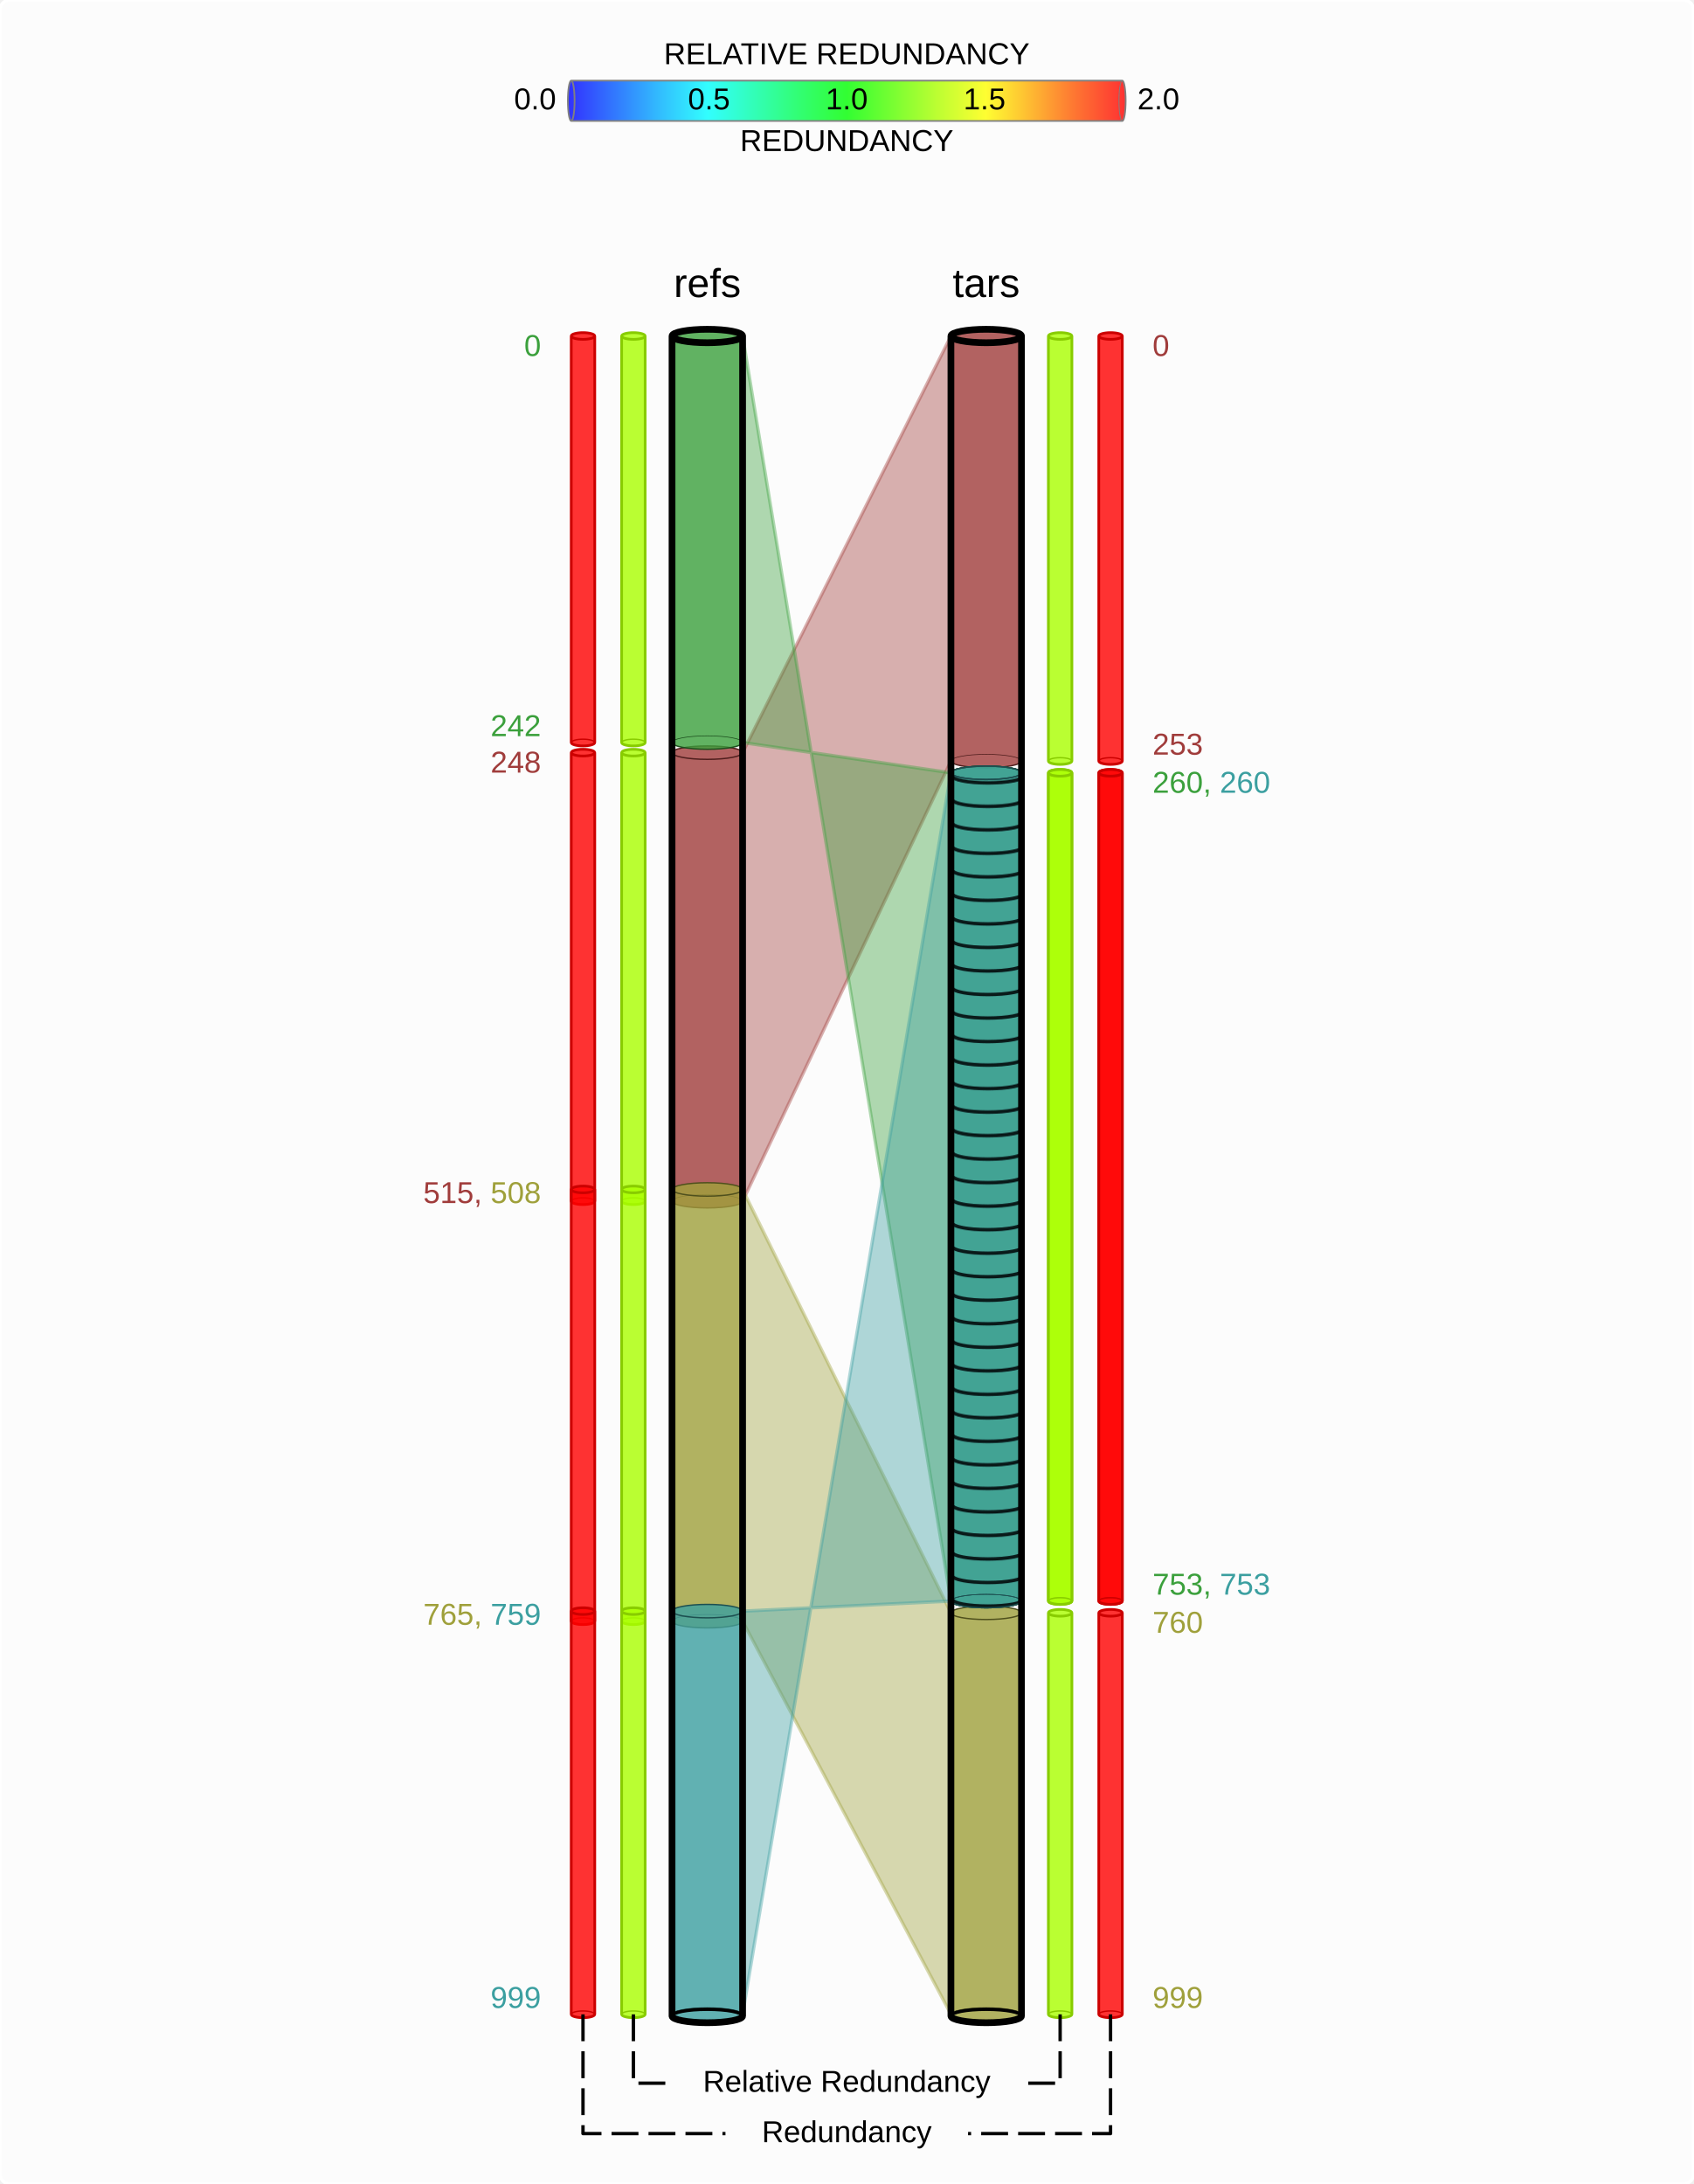
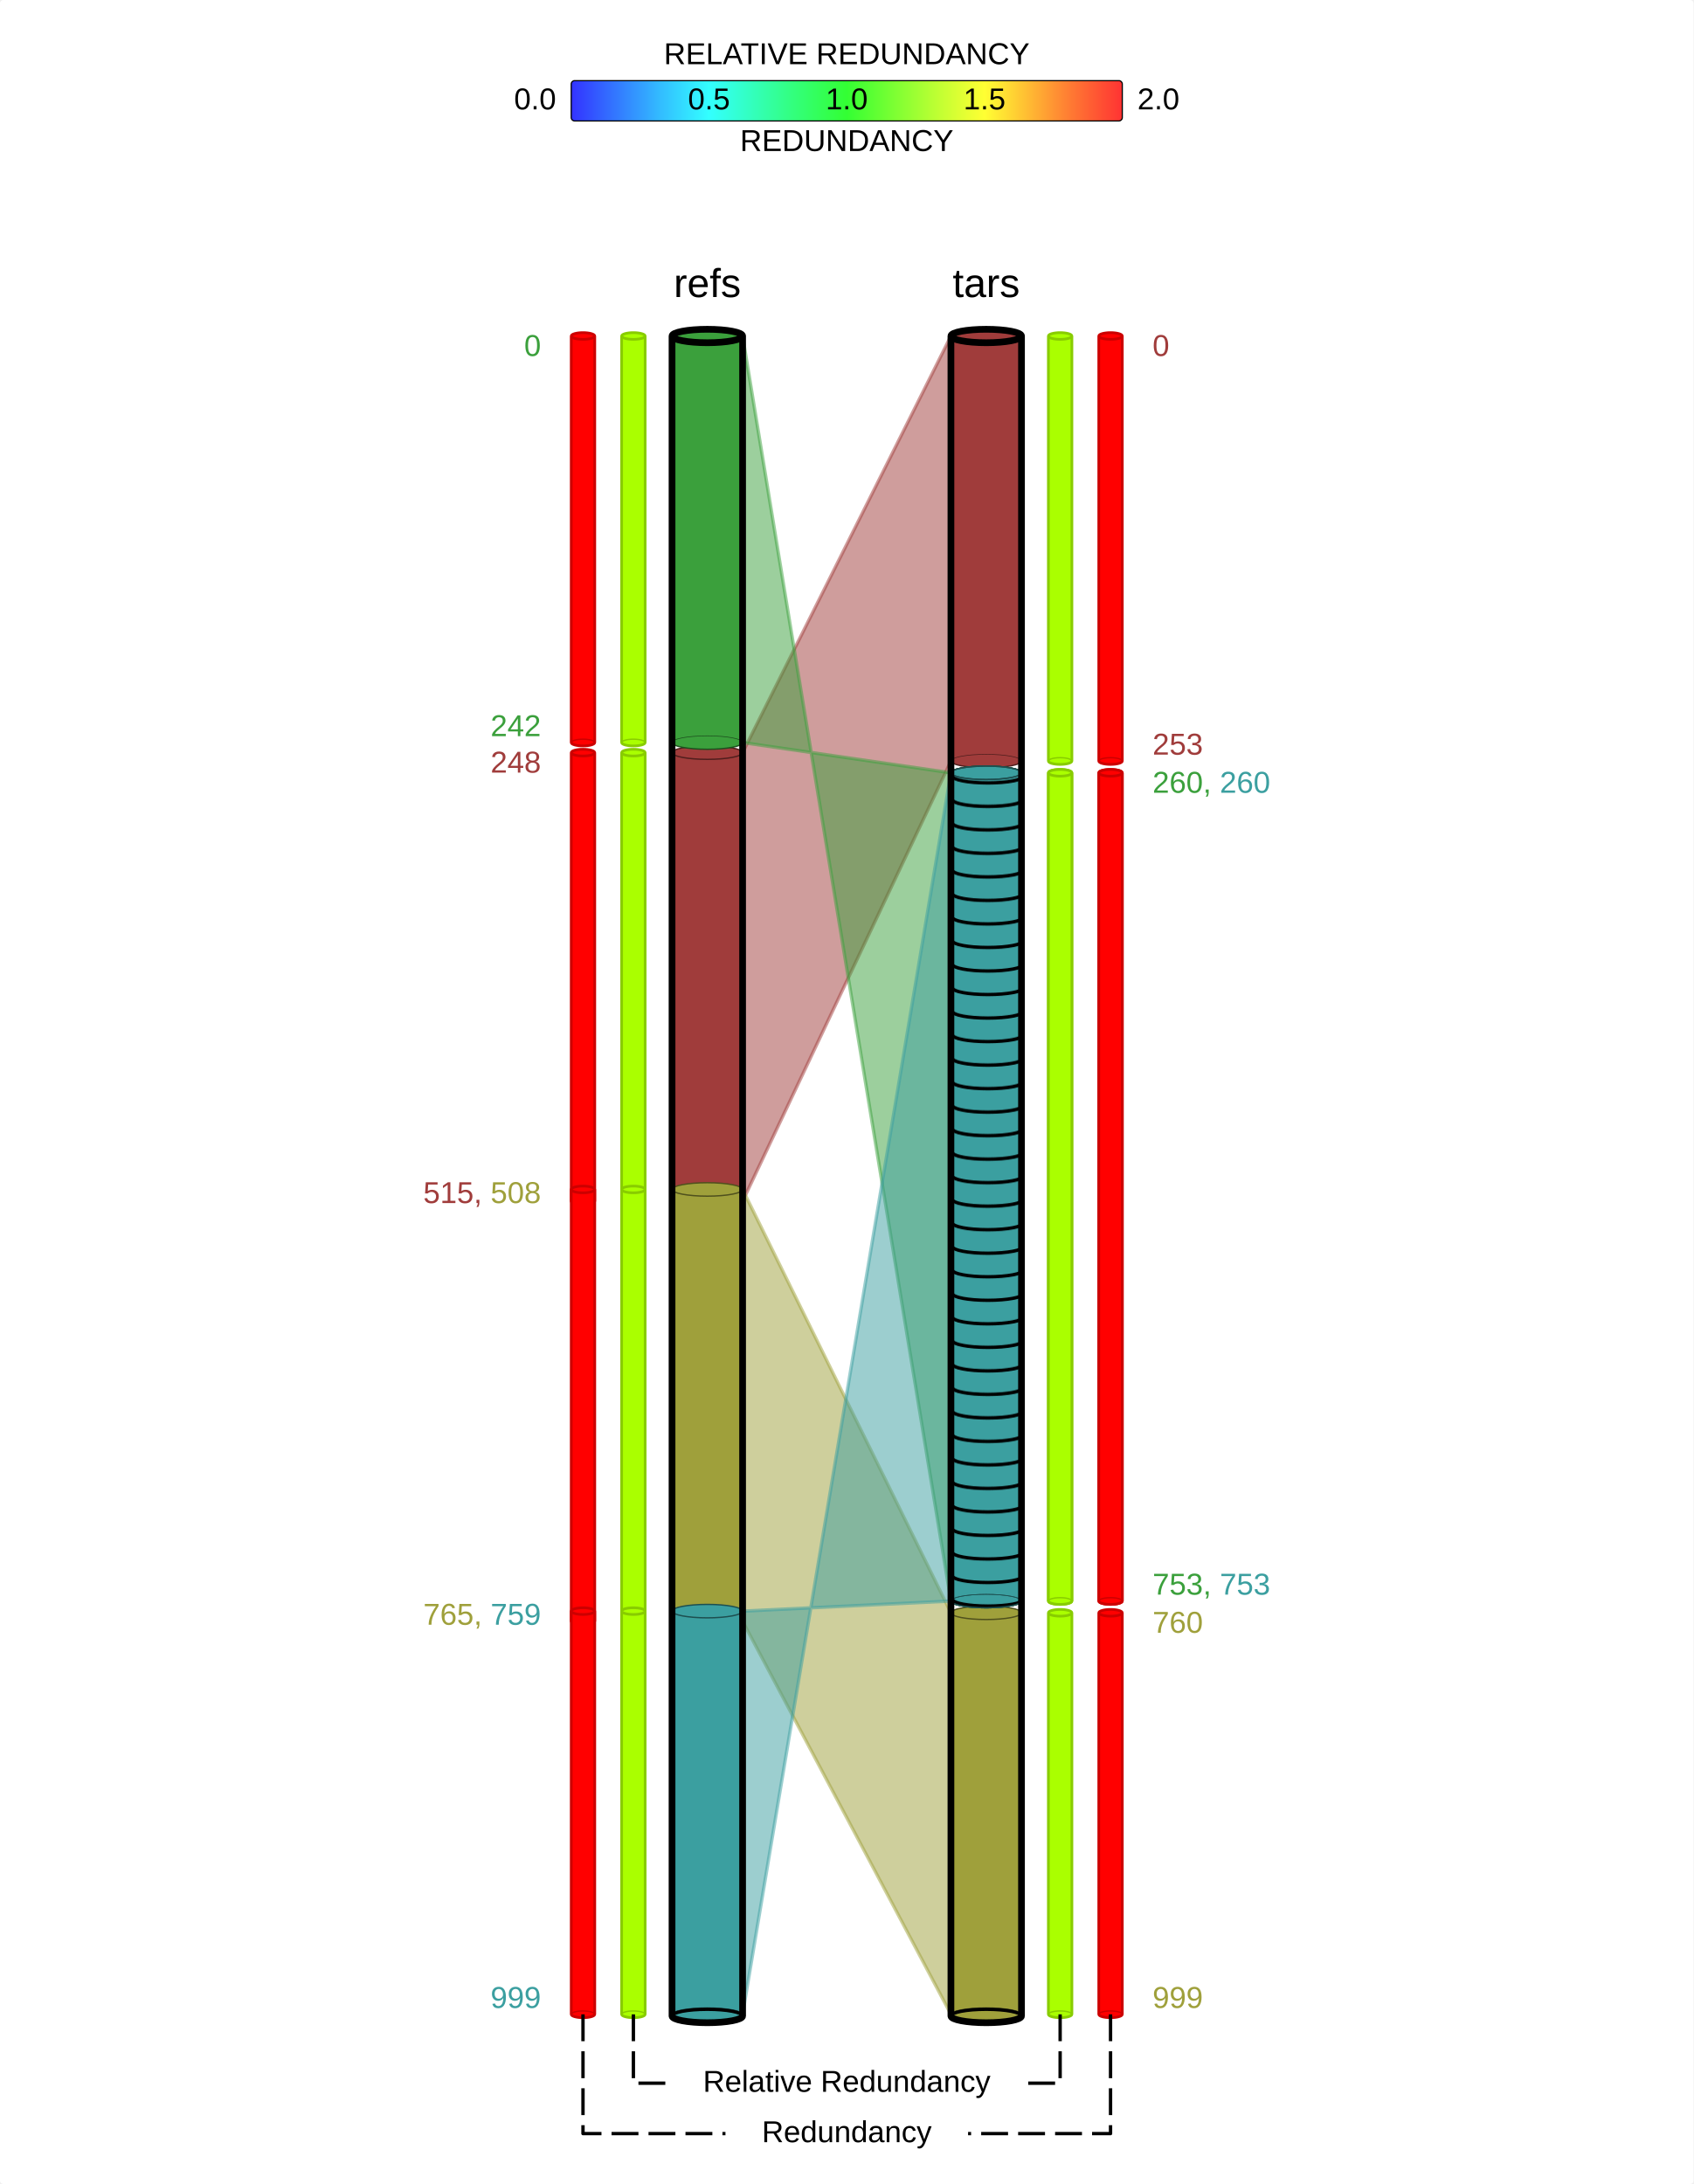
<svg xmlns="http://www.w3.org/2000/svg" width="504" height="650">
  <defs id="ffff">
    <pattern id="Wavy" x="-10.50" y="0.00" width="21.00" height="7.00" patternUnits="userSpaceOnUse">
      <path id="" d="m0,0 a 10.5,2 0 0,0 21,0 " fill="transparent" fill-opacity="0.8" stroke="black" stroke-linejoin="round" stroke-dasharray="" stroke-width="1.00" transform="" />
    </pattern>
  </defs>
  <defs id="ffff">
    <pattern id="WavyWhite" x="-10.50" y="0.00" width="21.00" height="7.00" patternUnits="userSpaceOnUse">
      <path id="" d="m0,0 a 10.5,2 0 0,0 21,0 " fill="transparent" fill-opacity="0.8" stroke="white" stroke-linejoin="round" stroke-dasharray="" stroke-width="1.00" transform="" />
    </pattern>
  </defs>
-   <rect fill="white" stroke="white" fill-opacity="0.8" width="504.00" height="650.00" x="0.00" y="0.00" ry="3" />
+   <rect fill="white" stroke="white" stroke-width="0" fill-opacity="1" width="504.00" height="650.00" x="0.00" y="0.00" ry="1" />
  <text id="210.50000085.000000" x="210.50" y="85.00" dx="0" dy="0" dominant-baseline="middle" transform="" font-size="12px" font-weight="normal" font-family="Arial" fill="black" text-align="start" line-height="125%%" text-anchor="middle">refs</text>
  <text id="293.50000085.000000" x="293.50" y="85.00" dx="0" dy="0" dominant-baseline="middle" transform="" font-size="12px" font-weight="normal" font-family="Arial" fill="black" text-align="start" line-height="125%%" text-anchor="middle">tars</text>
  <text id="161.000000100.000000" x="161.00" y="100.00" dx="0" dy="0" dominant-baseline="text-before-edge" transform="" font-size="9px" font-weight="normal" font-family="Arial" fill="black" text-align="start" line-height="125%%" text-anchor="end">
    <tspan id="2" style="fill:#3BA03C">0</tspan>
  </text>
  <text id="161.000000221.000000" x="161.00" y="221.00" dx="0" dy="0" dominant-baseline="text-after-edge" transform="" font-size="9px" font-weight="normal" font-family="Arial" fill="black" text-align="start" line-height="125%%" text-anchor="end">
    <tspan id="2" style="fill:#3BA03C">242</tspan>
  </text>
  <text id="161.000000224.000000" x="161.00" y="224.00" dx="0" dy="0" dominant-baseline="text-before-edge" transform="" font-size="9px" font-weight="normal" font-family="Arial" fill="black" text-align="start" line-height="125%%" text-anchor="end">
    <tspan id="0" style="fill:#A03C3B">248</tspan>
  </text>
  <text id="161.000000355.500000" x="161.00" y="355.50" dx="0" dy="0" dominant-baseline="middle" transform="" font-size="9px" font-weight="normal" font-family="Arial" fill="black" text-align="start" line-height="125%%" text-anchor="end">
    <tspan id="0" style="fill:#A03C3B">515, </tspan>
    <tspan id="1" style="fill:#9FA03B">508</tspan>
  </text>
  <text id="161.000000481.000000" x="161.00" y="481.00" dx="0" dy="0" dominant-baseline="middle" transform="" font-size="9px" font-weight="normal" font-family="Arial" fill="black" text-align="start" line-height="125%%" text-anchor="end">
    <tspan id="1" style="fill:#9FA03B">765, </tspan>
    <tspan id="3" style="fill:#3B9FA0">759</tspan>
  </text>
  <text id="161.000000599.500000" x="161.00" y="599.50" dx="0" dy="0" dominant-baseline="text-after-edge" transform="" font-size="9px" font-weight="normal" font-family="Arial" fill="black" text-align="start" line-height="125%%" text-anchor="end">
    <tspan id="3" style="fill:#3B9FA0">999</tspan>
  </text>
  <text id="343.000000100.000000" x="343.00" y="100.00" dx="0" dy="0" dominant-baseline="text-before-edge" transform="" font-size="9px" font-weight="normal" font-family="Arial" fill="black" text-align="start" line-height="125%%" text-anchor="start">
    <tspan id="0" style="fill:#A03C3B">0</tspan>
  </text>
  <text id="343.000000226.500000" x="343.00" y="226.50" dx="0" dy="0" dominant-baseline="text-after-edge" transform="" font-size="9px" font-weight="normal" font-family="Arial" fill="black" text-align="start" line-height="125%%" text-anchor="start">
    <tspan id="0" style="fill:#A03C3B">253</tspan>
  </text>
  <text id="343.000000230.000000" x="343.00" y="230.00" dx="0" dy="0" dominant-baseline="text-before-edge" transform="" font-size="9px" font-weight="normal" font-family="Arial" fill="black" text-align="start" line-height="125%%" text-anchor="start">
    <tspan id="2" style="fill:#3BA03C">260, </tspan>
    <tspan id="3" style="fill:#3B9FA0">260</tspan>
  </text>
  <text id="343.000000476.500000" x="343.00" y="476.50" dx="0" dy="0" dominant-baseline="text-after-edge" transform="" font-size="9px" font-weight="normal" font-family="Arial" fill="black" text-align="start" line-height="125%%" text-anchor="start">
    <tspan id="2" style="fill:#3BA03C">753, </tspan>
    <tspan id="3" style="fill:#3B9FA0">753</tspan>
  </text>
  <text id="343.000000480.000000" x="343.00" y="480.00" dx="0" dy="0" dominant-baseline="text-before-edge" transform="" font-size="9px" font-weight="normal" font-family="Arial" fill="black" text-align="start" line-height="125%%" text-anchor="start">
    <tspan id="1" style="fill:#9FA03B">760</tspan>
  </text>
  <text id="343.000000599.500000" x="343.00" y="599.50" dx="0" dy="0" dominant-baseline="text-after-edge" transform="" font-size="9px" font-weight="normal" font-family="Arial" fill="black" text-align="start" line-height="125%%" text-anchor="start">
    <tspan id="1" style="fill:#9FA03B">999</tspan>
  </text>
-   <path id="200.000000224.000000" d="M 200,224  v 133.5 a 10.5,2 0 0,0 21,0  v -133.5 a 10.5,2 0 0,0 -21,0  a 10.5,2 0 0,0 21,0 " fill="#A03C3B" fill-opacity="0.8" stroke="#501E1D" stroke-linejoin="round" stroke-dasharray="" stroke-width="0.40" transform="" />
-   <path id="200.000000224.000000" d="M 200,357.5  a 10.5,2 0 0,1 21,0 " fill="transparent" fill-opacity="0.8" stroke="#501E1D" stroke-linejoin="round" stroke-dasharray="" stroke-width="0.20" transform="" />
-   <path id="185.000000224.000000" d="M 185,224  v 133.5 a 3.5,1 0 0,0 7,0  v -133.5 a 3.5,1 0 0,0 -7,0  a 3.5,1 0 0,0 7,0 " fill="#aaff00" fill-opacity="0.8" stroke="#8C0" stroke-linejoin="round" stroke-dasharray="" stroke-width="0.80" transform="" />
-   <path id="185.000000224.000000" d="M 185,357.5  a 3.5,1 0 0,1 7,0 " fill="transparent" fill-opacity="0.8" stroke="#8C0" stroke-linejoin="round" stroke-dasharray="" stroke-width="0.40" transform="" />
-   <path id="170.000000224.000000" d="M 170,224  v 133.5 a 3.5,1 0 0,0 7,0  v -133.5 a 3.5,1 0 0,0 -7,0  a 3.5,1 0 0,0 7,0 " fill="#ff0000" fill-opacity="0.8" stroke="#C00" stroke-linejoin="round" stroke-dasharray="" stroke-width="0.80" transform="" />
-   <path id="170.000000224.000000" d="M 170,357.5  a 3.5,1 0 0,1 7,0 " fill="transparent" fill-opacity="0.8" stroke="#C00" stroke-linejoin="round" stroke-dasharray="" stroke-width="0.40" transform="" />
-   <path id="283.000000100.000000" d="M 283,100  v 126.5 a 10.5,2 0 0,0 21,0  v -126.5 a 10.5,2 0 0,0 -21,0  a 10.5,2 0 0,0 21,0 " fill="#A03C3B" fill-opacity="0.8" stroke="#501E1D" stroke-linejoin="round" stroke-dasharray="" stroke-width="0.40" transform="" />
-   <path id="283.000000100.000000" d="M 283,226.5  a 10.5,2 0 0,1 21,0 " fill="transparent" fill-opacity="0.8" stroke="#501E1D" stroke-linejoin="round" stroke-dasharray="" stroke-width="0.20" transform="" />
-   <path id="312.000000100.000000" d="M 312,100  v 126.5 a 3.5,1 0 0,0 7,0  v -126.5 a 3.5,1 0 0,0 -7,0  a 3.5,1 0 0,0 7,0 " fill="#aaff00" fill-opacity="0.8" stroke="#8C0" stroke-linejoin="round" stroke-dasharray="" stroke-width="0.80" transform="" />
-   <path id="312.000000100.000000" d="M 312,226.5  a 3.5,1 0 0,1 7,0 " fill="transparent" fill-opacity="0.8" stroke="#8C0" stroke-linejoin="round" stroke-dasharray="" stroke-width="0.40" transform="" />
-   <path id="327.000000100.000000" d="M 327,100  v 126.5 a 3.5,1 0 0,0 7,0  v -126.5 a 3.5,1 0 0,0 -7,0  a 3.5,1 0 0,0 7,0 " fill="#ff0000" fill-opacity="0.8" stroke="#C00" stroke-linejoin="round" stroke-dasharray="" stroke-width="0.80" transform="" />
-   <path id="327.000000100.000000" d="M 327,226.5  a 3.5,1 0 0,1 7,0 " fill="transparent" fill-opacity="0.8" stroke="#C00" stroke-linejoin="round" stroke-dasharray="" stroke-width="0.40" transform="" />
-   <polygon points="221.00,224.00 221.00,357.50 283.00,226.50 283.00,100.00" fill="#A03C3B" stroke="#A03C3B" stroke-width="1" stroke-opacity="0.4" fill-opacity="0.4" />
-   <path id="200.000000354.000000" d="M 200,354  v 128.5 a 10.5,2 0 0,0 21,0  v -128.5 a 10.5,2 0 0,0 -21,0  a 10.5,2 0 0,0 21,0 " fill="#9FA03B" fill-opacity="0.8" stroke="#4F501D" stroke-linejoin="round" stroke-dasharray="" stroke-width="0.40" transform="" />
-   <path id="200.000000354.000000" d="M 200,482.5  a 10.5,2 0 0,1 21,0 " fill="transparent" fill-opacity="0.8" stroke="#4F501D" stroke-linejoin="round" stroke-dasharray="" stroke-width="0.20" transform="" />
-   <path id="185.000000354.000000" d="M 185,354  v 128.5 a 3.5,1 0 0,0 7,0  v -128.5 a 3.5,1 0 0,0 -7,0  a 3.5,1 0 0,0 7,0 " fill="#aaff00" fill-opacity="0.8" stroke="#8C0" stroke-linejoin="round" stroke-dasharray="" stroke-width="0.80" transform="" />
-   <path id="185.000000354.000000" d="M 185,482.5  a 3.5,1 0 0,1 7,0 " fill="transparent" fill-opacity="0.8" stroke="#8C0" stroke-linejoin="round" stroke-dasharray="" stroke-width="0.40" transform="" />
-   <path id="170.000000354.000000" d="M 170,354  v 128.5 a 3.5,1 0 0,0 7,0  v -128.5 a 3.5,1 0 0,0 -7,0  a 3.5,1 0 0,0 7,0 " fill="#ff0000" fill-opacity="0.8" stroke="#C00" stroke-linejoin="round" stroke-dasharray="" stroke-width="0.80" transform="" />
-   <path id="170.000000354.000000" d="M 170,482.5  a 3.5,1 0 0,1 7,0 " fill="transparent" fill-opacity="0.8" stroke="#C00" stroke-linejoin="round" stroke-dasharray="" stroke-width="0.40" transform="" />
-   <path id="283.000000480.000000" d="M 283,480  v 119.5 a 10.5,2 0 0,0 21,0  v -119.5 a 10.5,2 0 0,0 -21,0  a 10.5,2 0 0,0 21,0 " fill="#9FA03B" fill-opacity="0.8" stroke="#4F501D" stroke-linejoin="round" stroke-dasharray="" stroke-width="0.40" transform="" />
-   <path id="283.000000480.000000" d="M 283,599.5  a 10.5,2 0 0,1 21,0 " fill="transparent" fill-opacity="0.8" stroke="#4F501D" stroke-linejoin="round" stroke-dasharray="" stroke-width="0.20" transform="" />
-   <path id="312.000000480.000000" d="M 312,480  v 119.5 a 3.5,1 0 0,0 7,0  v -119.5 a 3.5,1 0 0,0 -7,0  a 3.5,1 0 0,0 7,0 " fill="#aaff00" fill-opacity="0.8" stroke="#8C0" stroke-linejoin="round" stroke-dasharray="" stroke-width="0.80" transform="" />
-   <path id="312.000000480.000000" d="M 312,599.5  a 3.5,1 0 0,1 7,0 " fill="transparent" fill-opacity="0.8" stroke="#8C0" stroke-linejoin="round" stroke-dasharray="" stroke-width="0.40" transform="" />
-   <path id="327.000000480.000000" d="M 327,480  v 119.5 a 3.5,1 0 0,0 7,0  v -119.5 a 3.5,1 0 0,0 -7,0  a 3.5,1 0 0,0 7,0 " fill="#ff0000" fill-opacity="0.8" stroke="#C00" stroke-linejoin="round" stroke-dasharray="" stroke-width="0.80" transform="" />
-   <path id="327.000000480.000000" d="M 327,599.5  a 3.5,1 0 0,1 7,0 " fill="transparent" fill-opacity="0.8" stroke="#C00" stroke-linejoin="round" stroke-dasharray="" stroke-width="0.40" transform="" />
-   <polygon points="221.00,354.00 221.00,482.50 283.00,599.50 283.00,480.00" fill="#9FA03B" stroke="#9FA03B" stroke-width="1" stroke-opacity="0.4" fill-opacity="0.4" />
-   <path id="200.000000100.000000" d="M 200,100  v 121 a 10.5,2 0 0,0 21,0  v -121 a 10.5,2 0 0,0 -21,0  a 10.5,2 0 0,0 21,0 " fill="#3BA03C" fill-opacity="0.8" stroke="#1D501E" stroke-linejoin="round" stroke-dasharray="" stroke-width="0.40" transform="" />
-   <path id="200.000000100.000000" d="M 200,221  a 10.5,2 0 0,1 21,0 " fill="transparent" fill-opacity="0.8" stroke="#1D501E" stroke-linejoin="round" stroke-dasharray="" stroke-width="0.20" transform="" />
-   <path id="185.000000100.000000" d="M 185,100  v 121 a 3.5,1 0 0,0 7,0  v -121 a 3.5,1 0 0,0 -7,0  a 3.5,1 0 0,0 7,0 " fill="#aaff00" fill-opacity="0.8" stroke="#8C0" stroke-linejoin="round" stroke-dasharray="" stroke-width="0.80" transform="" />
-   <path id="185.000000100.000000" d="M 185,221  a 3.5,1 0 0,1 7,0 " fill="transparent" fill-opacity="0.8" stroke="#8C0" stroke-linejoin="round" stroke-dasharray="" stroke-width="0.40" transform="" />
-   <path id="170.000000100.000000" d="M 170,100  v 121 a 3.5,1 0 0,0 7,0  v -121 a 3.5,1 0 0,0 -7,0  a 3.5,1 0 0,0 7,0 " fill="#ff0000" fill-opacity="0.8" stroke="#C00" stroke-linejoin="round" stroke-dasharray="" stroke-width="0.80" transform="" />
-   <path id="170.000000100.000000" d="M 170,221  a 3.5,1 0 0,1 7,0 " fill="transparent" fill-opacity="0.8" stroke="#C00" stroke-linejoin="round" stroke-dasharray="" stroke-width="0.40" transform="" />
-   <path id="283.000000230.000000" d="M 283,230  v 246.5 a 10.5,2 0 0,0 21,0  v -246.5 a 10.5,2 0 0,0 -21,0  a 10.5,2 0 0,0 21,0 " fill="#3BA03C" fill-opacity="0.8" stroke="#1D501E" stroke-linejoin="round" stroke-dasharray="" stroke-width="0.40" transform="" />
-   <path id="283.000000230.000000" d="M 283,476.5  a 10.5,2 0 0,1 21,0 " fill="transparent" fill-opacity="0.8" stroke="#1D501E" stroke-linejoin="round" stroke-dasharray="" stroke-width="0.20" transform="" />
-   <path id="283.000000230.000000" d="M 283,230  v 246.5 a 10.5,2 0 0,0 21,0  v -246.5 a 10.5,2 0 0,0 -21,0  a 10.5,2 0 0,0 21,0 " fill="url(#Wavy)" fill-opacity="0.8" stroke="#1D501E" stroke-linejoin="round" stroke-dasharray="" stroke-width="0.40" transform="" />
-   <path id="283.000000230.000000" d="M 283,476.5  a 10.5,2 0 0,1 21,0 " fill="transparent" fill-opacity="0.8" stroke="#1D501E" stroke-linejoin="round" stroke-dasharray="" stroke-width="0.20" transform="" />
-   <path id="312.000000230.000000" d="M 312,230  v 246.5 a 3.5,1 0 0,0 7,0  v -246.5 a 3.5,1 0 0,0 -7,0  a 3.5,1 0 0,0 7,0 " fill="#aaff00" fill-opacity="0.8" stroke="#8C0" stroke-linejoin="round" stroke-dasharray="" stroke-width="0.80" transform="" />
-   <path id="312.000000230.000000" d="M 312,476.5  a 3.5,1 0 0,1 7,0 " fill="transparent" fill-opacity="0.8" stroke="#8C0" stroke-linejoin="round" stroke-dasharray="" stroke-width="0.40" transform="" />
-   <path id="327.000000230.000000" d="M 327,230  v 246.5 a 3.5,1 0 0,0 7,0  v -246.5 a 3.5,1 0 0,0 -7,0  a 3.5,1 0 0,0 7,0 " fill="#ff0000" fill-opacity="0.8" stroke="#C00" stroke-linejoin="round" stroke-dasharray="" stroke-width="0.80" transform="" />
-   <path id="327.000000230.000000" d="M 327,476.5  a 3.5,1 0 0,1 7,0 " fill="transparent" fill-opacity="0.8" stroke="#C00" stroke-linejoin="round" stroke-dasharray="" stroke-width="0.40" transform="" />
-   <polygon points="221.00,100.00 221.00,221.00 283.00,230.00 283.00,476.50" fill="#3BA03C" stroke="#3BA03C" stroke-width="1" stroke-opacity="0.4" fill-opacity="0.4" />
-   <path id="200.000000479.500000" d="M 200,479.5  v 120 a 10.5,2 0 0,0 21,0  v -120 a 10.5,2 0 0,0 -21,0  a 10.5,2 0 0,0 21,0 " fill="#3B9FA0" fill-opacity="0.8" stroke="#1D4F50" stroke-linejoin="round" stroke-dasharray="" stroke-width="0.40" transform="" />
-   <path id="200.000000479.500000" d="M 200,599.5  a 10.5,2 0 0,1 21,0 " fill="transparent" fill-opacity="0.8" stroke="#1D4F50" stroke-linejoin="round" stroke-dasharray="" stroke-width="0.20" transform="" />
-   <path id="185.000000479.500000" d="M 185,479.5  v 120 a 3.5,1 0 0,0 7,0  v -120 a 3.5,1 0 0,0 -7,0  a 3.5,1 0 0,0 7,0 " fill="#aaff00" fill-opacity="0.8" stroke="#8C0" stroke-linejoin="round" stroke-dasharray="" stroke-width="0.80" transform="" />
-   <path id="185.000000479.500000" d="M 185,599.5  a 3.5,1 0 0,1 7,0 " fill="transparent" fill-opacity="0.8" stroke="#8C0" stroke-linejoin="round" stroke-dasharray="" stroke-width="0.40" transform="" />
-   <path id="170.000000479.500000" d="M 170,479.5  v 120 a 3.5,1 0 0,0 7,0  v -120 a 3.5,1 0 0,0 -7,0  a 3.5,1 0 0,0 7,0 " fill="#ff0000" fill-opacity="0.8" stroke="#C00" stroke-linejoin="round" stroke-dasharray="" stroke-width="0.80" transform="" />
-   <path id="170.000000479.500000" d="M 170,599.5  a 3.5,1 0 0,1 7,0 " fill="transparent" fill-opacity="0.8" stroke="#C00" stroke-linejoin="round" stroke-dasharray="" stroke-width="0.40" transform="" />
-   <path id="283.000000230.000000" d="M 283,230  v 246.5 a 10.5,2 0 0,0 21,0  v -246.5 a 10.5,2 0 0,0 -21,0  a 10.5,2 0 0,0 21,0 " fill="#3B9FA0" fill-opacity="0.8" stroke="#1D4F50" stroke-linejoin="round" stroke-dasharray="" stroke-width="0.40" transform="" />
-   <path id="283.000000230.000000" d="M 283,476.5  a 10.5,2 0 0,1 21,0 " fill="transparent" fill-opacity="0.8" stroke="#1D4F50" stroke-linejoin="round" stroke-dasharray="" stroke-width="0.20" transform="" />
-   <path id="283.000000230.000000" d="M 283,230  v 246.5 a 10.5,2 0 0,0 21,0  v -246.5 a 10.5,2 0 0,0 -21,0  a 10.5,2 0 0,0 21,0 " fill="url(#Wavy)" fill-opacity="0.8" stroke="#1D4F50" stroke-linejoin="round" stroke-dasharray="" stroke-width="0.40" transform="" />
-   <path id="283.000000230.000000" d="M 283,476.5  a 10.5,2 0 0,1 21,0 " fill="transparent" fill-opacity="0.8" stroke="#1D4F50" stroke-linejoin="round" stroke-dasharray="" stroke-width="0.20" transform="" />
-   <path id="312.000000230.000000" d="M 312,230  v 246.5 a 3.5,1 0 0,0 7,0  v -246.5 a 3.5,1 0 0,0 -7,0  a 3.5,1 0 0,0 7,0 " fill="#aaff00" fill-opacity="0.8" stroke="#8C0" stroke-linejoin="round" stroke-dasharray="" stroke-width="0.80" transform="" />
-   <path id="312.000000230.000000" d="M 312,476.5  a 3.5,1 0 0,1 7,0 " fill="transparent" fill-opacity="0.8" stroke="#8C0" stroke-linejoin="round" stroke-dasharray="" stroke-width="0.40" transform="" />
-   <path id="327.000000230.000000" d="M 327,230  v 246.5 a 3.5,1 0 0,0 7,0  v -246.5 a 3.5,1 0 0,0 -7,0  a 3.5,1 0 0,0 7,0 " fill="#ff0000" fill-opacity="0.8" stroke="#C00" stroke-linejoin="round" stroke-dasharray="" stroke-width="0.80" transform="" />
-   <path id="327.000000230.000000" d="M 327,476.5  a 3.5,1 0 0,1 7,0 " fill="transparent" fill-opacity="0.8" stroke="#C00" stroke-linejoin="round" stroke-dasharray="" stroke-width="0.40" transform="" />
-   <polygon points="221.00,479.50 221.00,599.50 283.00,230.00 283.00,476.50" fill="#3B9FA0" stroke="#3B9FA0" stroke-width="1" stroke-opacity="0.4" fill-opacity="0.4" />
+   <path id="200.000000224.000000" d="M 200,224  v 133.5 a 10.5,2 0 0,0 21,0  v -133.5 a 10.5,2 0 0,0 -21,0  a 10.5,2 0 0,0 21,0 " fill="#A03C3B" fill-opacity="1" stroke="#501E1D" stroke-linejoin="round" stroke-dasharray="" stroke-width="0.40" transform="" />
+   <path id="200.000000224.000000" d="M 200,357.5  a 10.5,2 0 0,1 21,0 " fill="transparent" fill-opacity="1" stroke="#501E1D" stroke-linejoin="round" stroke-dasharray="" stroke-width="0.20" transform="" />
+   <path id="185.000000224.000000" d="M 185,224  v 133.5 a 3.5,1 0 0,0 7,0  v -133.5 a 3.5,1 0 0,0 -7,0  a 3.5,1 0 0,0 7,0 " fill="#aaff00" fill-opacity="1" stroke="#8C0" stroke-linejoin="round" stroke-dasharray="" stroke-width="0.80" transform="" />
+   <path id="185.000000224.000000" d="M 185,357.5  a 3.5,1 0 0,1 7,0 " fill="transparent" fill-opacity="1" stroke="#8C0" stroke-linejoin="round" stroke-dasharray="" stroke-width="0.40" transform="" />
+   <path id="170.000000224.000000" d="M 170,224  v 133.5 a 3.5,1 0 0,0 7,0  v -133.5 a 3.5,1 0 0,0 -7,0  a 3.5,1 0 0,0 7,0 " fill="#ff0000" fill-opacity="1" stroke="#C00" stroke-linejoin="round" stroke-dasharray="" stroke-width="0.80" transform="" />
+   <path id="170.000000224.000000" d="M 170,357.5  a 3.5,1 0 0,1 7,0 " fill="transparent" fill-opacity="1" stroke="#C00" stroke-linejoin="round" stroke-dasharray="" stroke-width="0.40" transform="" />
+   <path id="283.000000100.000000" d="M 283,100  v 126.5 a 10.5,2 0 0,0 21,0  v -126.5 a 10.5,2 0 0,0 -21,0  a 10.5,2 0 0,0 21,0 " fill="#A03C3B" fill-opacity="1" stroke="#501E1D" stroke-linejoin="round" stroke-dasharray="" stroke-width="0.40" transform="" />
+   <path id="283.000000100.000000" d="M 283,226.5  a 10.5,2 0 0,1 21,0 " fill="transparent" fill-opacity="1" stroke="#501E1D" stroke-linejoin="round" stroke-dasharray="" stroke-width="0.20" transform="" />
+   <path id="312.000000100.000000" d="M 312,100  v 126.5 a 3.5,1 0 0,0 7,0  v -126.5 a 3.5,1 0 0,0 -7,0  a 3.5,1 0 0,0 7,0 " fill="#aaff00" fill-opacity="1" stroke="#8C0" stroke-linejoin="round" stroke-dasharray="" stroke-width="0.80" transform="" />
+   <path id="312.000000100.000000" d="M 312,226.5  a 3.5,1 0 0,1 7,0 " fill="transparent" fill-opacity="1" stroke="#8C0" stroke-linejoin="round" stroke-dasharray="" stroke-width="0.40" transform="" />
+   <path id="327.000000100.000000" d="M 327,100  v 126.5 a 3.5,1 0 0,0 7,0  v -126.5 a 3.5,1 0 0,0 -7,0  a 3.5,1 0 0,0 7,0 " fill="#ff0000" fill-opacity="1" stroke="#C00" stroke-linejoin="round" stroke-dasharray="" stroke-width="0.80" transform="" />
+   <path id="327.000000100.000000" d="M 327,226.5  a 3.5,1 0 0,1 7,0 " fill="transparent" fill-opacity="1" stroke="#C00" stroke-linejoin="round" stroke-dasharray="" stroke-width="0.40" transform="" />
+   <polygon points="221.00,224.00 221.00,357.50 283.00,226.50 283.00,100.00 " fill="#A03C3B" stroke="#A03C3B" stroke-width="1" stroke-opacity="0.5" fill-opacity="0.5" />
+   <path id="200.000000354.000000" d="M 200,354  v 128.5 a 10.5,2 0 0,0 21,0  v -128.5 a 10.5,2 0 0,0 -21,0  a 10.5,2 0 0,0 21,0 " fill="#9FA03B" fill-opacity="1" stroke="#4F501D" stroke-linejoin="round" stroke-dasharray="" stroke-width="0.40" transform="" />
+   <path id="200.000000354.000000" d="M 200,482.5  a 10.5,2 0 0,1 21,0 " fill="transparent" fill-opacity="1" stroke="#4F501D" stroke-linejoin="round" stroke-dasharray="" stroke-width="0.20" transform="" />
+   <path id="185.000000354.000000" d="M 185,354  v 128.5 a 3.5,1 0 0,0 7,0  v -128.5 a 3.5,1 0 0,0 -7,0  a 3.5,1 0 0,0 7,0 " fill="#aaff00" fill-opacity="1" stroke="#8C0" stroke-linejoin="round" stroke-dasharray="" stroke-width="0.80" transform="" />
+   <path id="185.000000354.000000" d="M 185,482.5  a 3.5,1 0 0,1 7,0 " fill="transparent" fill-opacity="1" stroke="#8C0" stroke-linejoin="round" stroke-dasharray="" stroke-width="0.40" transform="" />
+   <path id="170.000000354.000000" d="M 170,354  v 128.5 a 3.5,1 0 0,0 7,0  v -128.5 a 3.5,1 0 0,0 -7,0  a 3.5,1 0 0,0 7,0 " fill="#ff0000" fill-opacity="1" stroke="#C00" stroke-linejoin="round" stroke-dasharray="" stroke-width="0.80" transform="" />
+   <path id="170.000000354.000000" d="M 170,482.5  a 3.5,1 0 0,1 7,0 " fill="transparent" fill-opacity="1" stroke="#C00" stroke-linejoin="round" stroke-dasharray="" stroke-width="0.40" transform="" />
+   <path id="283.000000480.000000" d="M 283,480  v 119.5 a 10.5,2 0 0,0 21,0  v -119.5 a 10.5,2 0 0,0 -21,0  a 10.5,2 0 0,0 21,0 " fill="#9FA03B" fill-opacity="1" stroke="#4F501D" stroke-linejoin="round" stroke-dasharray="" stroke-width="0.40" transform="" />
+   <path id="283.000000480.000000" d="M 283,599.5  a 10.5,2 0 0,1 21,0 " fill="transparent" fill-opacity="1" stroke="#4F501D" stroke-linejoin="round" stroke-dasharray="" stroke-width="0.20" transform="" />
+   <path id="312.000000480.000000" d="M 312,480  v 119.5 a 3.5,1 0 0,0 7,0  v -119.5 a 3.5,1 0 0,0 -7,0  a 3.5,1 0 0,0 7,0 " fill="#aaff00" fill-opacity="1" stroke="#8C0" stroke-linejoin="round" stroke-dasharray="" stroke-width="0.80" transform="" />
+   <path id="312.000000480.000000" d="M 312,599.5  a 3.5,1 0 0,1 7,0 " fill="transparent" fill-opacity="1" stroke="#8C0" stroke-linejoin="round" stroke-dasharray="" stroke-width="0.40" transform="" />
+   <path id="327.000000480.000000" d="M 327,480  v 119.5 a 3.5,1 0 0,0 7,0  v -119.5 a 3.5,1 0 0,0 -7,0  a 3.5,1 0 0,0 7,0 " fill="#ff0000" fill-opacity="1" stroke="#C00" stroke-linejoin="round" stroke-dasharray="" stroke-width="0.80" transform="" />
+   <path id="327.000000480.000000" d="M 327,599.5  a 3.5,1 0 0,1 7,0 " fill="transparent" fill-opacity="1" stroke="#C00" stroke-linejoin="round" stroke-dasharray="" stroke-width="0.40" transform="" />
+   <polygon points="221.00,354.00 221.00,482.50 283.00,599.50 283.00,480.00 " fill="#9FA03B" stroke="#9FA03B" stroke-width="1" stroke-opacity="0.5" fill-opacity="0.5" />
+   <path id="200.000000100.000000" d="M 200,100  v 121 a 10.5,2 0 0,0 21,0  v -121 a 10.5,2 0 0,0 -21,0  a 10.5,2 0 0,0 21,0 " fill="#3BA03C" fill-opacity="1" stroke="#1D501E" stroke-linejoin="round" stroke-dasharray="" stroke-width="0.40" transform="" />
+   <path id="200.000000100.000000" d="M 200,221  a 10.5,2 0 0,1 21,0 " fill="transparent" fill-opacity="1" stroke="#1D501E" stroke-linejoin="round" stroke-dasharray="" stroke-width="0.20" transform="" />
+   <path id="185.000000100.000000" d="M 185,100  v 121 a 3.5,1 0 0,0 7,0  v -121 a 3.5,1 0 0,0 -7,0  a 3.5,1 0 0,0 7,0 " fill="#aaff00" fill-opacity="1" stroke="#8C0" stroke-linejoin="round" stroke-dasharray="" stroke-width="0.80" transform="" />
+   <path id="185.000000100.000000" d="M 185,221  a 3.5,1 0 0,1 7,0 " fill="transparent" fill-opacity="1" stroke="#8C0" stroke-linejoin="round" stroke-dasharray="" stroke-width="0.40" transform="" />
+   <path id="170.000000100.000000" d="M 170,100  v 121 a 3.5,1 0 0,0 7,0  v -121 a 3.5,1 0 0,0 -7,0  a 3.5,1 0 0,0 7,0 " fill="#ff0000" fill-opacity="1" stroke="#C00" stroke-linejoin="round" stroke-dasharray="" stroke-width="0.80" transform="" />
+   <path id="170.000000100.000000" d="M 170,221  a 3.5,1 0 0,1 7,0 " fill="transparent" fill-opacity="1" stroke="#C00" stroke-linejoin="round" stroke-dasharray="" stroke-width="0.40" transform="" />
+   <path id="283.000000230.000000" d="M 283,230  v 246.5 a 10.5,2 0 0,0 21,0  v -246.5 a 10.5,2 0 0,0 -21,0  a 10.5,2 0 0,0 21,0 " fill="#3BA03C" fill-opacity="1" stroke="#1D501E" stroke-linejoin="round" stroke-dasharray="" stroke-width="0.40" transform="" />
+   <path id="283.000000230.000000" d="M 283,476.5  a 10.5,2 0 0,1 21,0 " fill="transparent" fill-opacity="1" stroke="#1D501E" stroke-linejoin="round" stroke-dasharray="" stroke-width="0.20" transform="" />
+   <path id="283.000000230.000000" d="M 283,230  v 246.5 a 10.5,2 0 0,0 21,0  v -246.5 a 10.5,2 0 0,0 -21,0  a 10.5,2 0 0,0 21,0 " fill="url(#Wavy)" fill-opacity="1" stroke="#1D501E" stroke-linejoin="round" stroke-dasharray="" stroke-width="0.40" transform="" />
+   <path id="283.000000230.000000" d="M 283,476.5  a 10.5,2 0 0,1 21,0 " fill="transparent" fill-opacity="1" stroke="#1D501E" stroke-linejoin="round" stroke-dasharray="" stroke-width="0.20" transform="" />
+   <path id="312.000000230.000000" d="M 312,230  v 246.5 a 3.5,1 0 0,0 7,0  v -246.5 a 3.5,1 0 0,0 -7,0  a 3.5,1 0 0,0 7,0 " fill="#aaff00" fill-opacity="1" stroke="#8C0" stroke-linejoin="round" stroke-dasharray="" stroke-width="0.80" transform="" />
+   <path id="312.000000230.000000" d="M 312,476.5  a 3.5,1 0 0,1 7,0 " fill="transparent" fill-opacity="1" stroke="#8C0" stroke-linejoin="round" stroke-dasharray="" stroke-width="0.40" transform="" />
+   <path id="327.000000230.000000" d="M 327,230  v 246.5 a 3.5,1 0 0,0 7,0  v -246.5 a 3.5,1 0 0,0 -7,0  a 3.5,1 0 0,0 7,0 " fill="#ff0000" fill-opacity="1" stroke="#C00" stroke-linejoin="round" stroke-dasharray="" stroke-width="0.80" transform="" />
+   <path id="327.000000230.000000" d="M 327,476.5  a 3.5,1 0 0,1 7,0 " fill="transparent" fill-opacity="1" stroke="#C00" stroke-linejoin="round" stroke-dasharray="" stroke-width="0.40" transform="" />
+   <polygon points="221.00,100.00 221.00,221.00 283.00,230.00 283.00,476.50 " fill="#3BA03C" stroke="#3BA03C" stroke-width="1" stroke-opacity="0.5" fill-opacity="0.5" />
+   <path id="200.000000479.500000" d="M 200,479.5  v 120 a 10.5,2 0 0,0 21,0  v -120 a 10.5,2 0 0,0 -21,0  a 10.5,2 0 0,0 21,0 " fill="#3B9FA0" fill-opacity="1" stroke="#1D4F50" stroke-linejoin="round" stroke-dasharray="" stroke-width="0.40" transform="" />
+   <path id="200.000000479.500000" d="M 200,599.5  a 10.5,2 0 0,1 21,0 " fill="transparent" fill-opacity="1" stroke="#1D4F50" stroke-linejoin="round" stroke-dasharray="" stroke-width="0.20" transform="" />
+   <path id="185.000000479.500000" d="M 185,479.5  v 120 a 3.5,1 0 0,0 7,0  v -120 a 3.5,1 0 0,0 -7,0  a 3.5,1 0 0,0 7,0 " fill="#aaff00" fill-opacity="1" stroke="#8C0" stroke-linejoin="round" stroke-dasharray="" stroke-width="0.80" transform="" />
+   <path id="185.000000479.500000" d="M 185,599.5  a 3.5,1 0 0,1 7,0 " fill="transparent" fill-opacity="1" stroke="#8C0" stroke-linejoin="round" stroke-dasharray="" stroke-width="0.40" transform="" />
+   <path id="170.000000479.500000" d="M 170,479.5  v 120 a 3.5,1 0 0,0 7,0  v -120 a 3.5,1 0 0,0 -7,0  a 3.5,1 0 0,0 7,0 " fill="#ff0000" fill-opacity="1" stroke="#C00" stroke-linejoin="round" stroke-dasharray="" stroke-width="0.80" transform="" />
+   <path id="170.000000479.500000" d="M 170,599.5  a 3.5,1 0 0,1 7,0 " fill="transparent" fill-opacity="1" stroke="#C00" stroke-linejoin="round" stroke-dasharray="" stroke-width="0.40" transform="" />
+   <path id="283.000000230.000000" d="M 283,230  v 246.5 a 10.5,2 0 0,0 21,0  v -246.5 a 10.5,2 0 0,0 -21,0  a 10.5,2 0 0,0 21,0 " fill="#3B9FA0" fill-opacity="1" stroke="#1D4F50" stroke-linejoin="round" stroke-dasharray="" stroke-width="0.40" transform="" />
+   <path id="283.000000230.000000" d="M 283,476.5  a 10.5,2 0 0,1 21,0 " fill="transparent" fill-opacity="1" stroke="#1D4F50" stroke-linejoin="round" stroke-dasharray="" stroke-width="0.20" transform="" />
+   <path id="283.000000230.000000" d="M 283,230  v 246.5 a 10.5,2 0 0,0 21,0  v -246.5 a 10.5,2 0 0,0 -21,0  a 10.5,2 0 0,0 21,0 " fill="url(#Wavy)" fill-opacity="1" stroke="#1D4F50" stroke-linejoin="round" stroke-dasharray="" stroke-width="0.40" transform="" />
+   <path id="283.000000230.000000" d="M 283,476.5  a 10.5,2 0 0,1 21,0 " fill="transparent" fill-opacity="1" stroke="#1D4F50" stroke-linejoin="round" stroke-dasharray="" stroke-width="0.20" transform="" />
+   <path id="312.000000230.000000" d="M 312,230  v 246.5 a 3.5,1 0 0,0 7,0  v -246.5 a 3.5,1 0 0,0 -7,0  a 3.5,1 0 0,0 7,0 " fill="#aaff00" fill-opacity="1" stroke="#8C0" stroke-linejoin="round" stroke-dasharray="" stroke-width="0.80" transform="" />
+   <path id="312.000000230.000000" d="M 312,476.5  a 3.5,1 0 0,1 7,0 " fill="transparent" fill-opacity="1" stroke="#8C0" stroke-linejoin="round" stroke-dasharray="" stroke-width="0.40" transform="" />
+   <path id="327.000000230.000000" d="M 327,230  v 246.5 a 3.5,1 0 0,0 7,0  v -246.5 a 3.5,1 0 0,0 -7,0  a 3.5,1 0 0,0 7,0 " fill="#ff0000" fill-opacity="1" stroke="#C00" stroke-linejoin="round" stroke-dasharray="" stroke-width="0.80" transform="" />
+   <path id="327.000000230.000000" d="M 327,476.5  a 3.5,1 0 0,1 7,0 " fill="transparent" fill-opacity="1" stroke="#C00" stroke-linejoin="round" stroke-dasharray="" stroke-width="0.40" transform="" />
+   <polygon points="221.00,479.50 221.00,599.50 283.00,230.00 283.00,476.50 " fill="#3B9FA0" stroke="#3B9FA0" stroke-width="1" stroke-opacity="0.5" fill-opacity="0.5" />
  <path id="200.000000100.000000" d="M 200,100  v 500 a 10.5,2 0 0,0 21,0  v -500 a 10.5,2 0 0,0 -21,0  a 10.5,2 0 0,0 21,0 " fill="transparent" fill-opacity="0.8" stroke="black" stroke-linejoin="round" stroke-dasharray="" stroke-width="2.00" transform="" />
  <path id="200.000000100.000000" d="M 200,600  a 10.5,2 0 0,1 21,0 " fill="transparent" fill-opacity="0.8" stroke="black" stroke-linejoin="round" stroke-dasharray="" stroke-width="1.00" transform="" />
  <path id="283.000000100.000000" d="M 283,100  v 500 a 10.5,2 0 0,0 21,0  v -500 a 10.5,2 0 0,0 -21,0  a 10.5,2 0 0,0 21,0 " fill="transparent" fill-opacity="0.8" stroke="black" stroke-linejoin="round" stroke-dasharray="" stroke-width="2.00" transform="" />
  <path id="283.000000100.000000" d="M 283,600  a 10.5,2 0 0,1 21,0 " fill="transparent" fill-opacity="0.8" stroke="black" stroke-linejoin="round" stroke-dasharray="" stroke-width="1.00" transform="" />
  <text id="252.00000024.000000" x="252.00" y="24.00" dx="0" dy="-3" dominant-baseline="text-after-edge" transform="" font-size="9px" font-weight="normal" font-family="Arial" fill="black" text-align="start" line-height="125%%" text-anchor="middle">RELATIVE REDUNDANCY</text>
  <text id="252.00000036.000000" x="252.00" y="36.00" dx="0" dy="3" dominant-baseline="text-before-edge" transform="" font-size="9px" font-weight="normal" font-family="Arial" fill="black" text-align="start" line-height="125%%" text-anchor="middle">REDUNDANCY</text>
  <defs>
-     <linearGradient id="grad170.00000024.000000" x1="0%" y1="0%" x2="0%" y2="100%">
+     <linearGradient id="grad170.00000024.000000" x1="0%" y1="0%" x2="100%" y2="0%">
      <stop offset="0%" stop-color="#0000ff" stop-opacity="1" />
      <stop offset="8%" stop-color="#0055ff" stop-opacity="1" />
      <stop offset="16%" stop-color="#00aaff" stop-opacity="1" />
      <stop offset="25%" stop-color="#00ffff" stop-opacity="1" />
      <stop offset="33%" stop-color="#00ffaa" stop-opacity="1" />
      <stop offset="41%" stop-color="#00ff55" stop-opacity="1" />
      <stop offset="50%" stop-color="#00ff00" stop-opacity="1" />
      <stop offset="58%" stop-color="#55ff00" stop-opacity="1" />
      <stop offset="66%" stop-color="#aaff00" stop-opacity="1" />
      <stop offset="75%" stop-color="#ffff00" stop-opacity="1" />
      <stop offset="83%" stop-color="#ffaa00" stop-opacity="1" />
      <stop offset="91%" stop-color="#ff5500" stop-opacity="1" />
      <stop offset="100%" stop-color="#ff0000" stop-opacity="1" />
    </linearGradient>
  </defs>
-   <path id="170.00000036.000000" d="M 170,36  v 164 a 6,1 0 0,0 12,0  v -164 a 6,1 0 0,0 -12,0  a 6,1 0 0,0 12,0 " fill="url(#grad170.00000024.000000)" fill-opacity="0.8" stroke="grey" stroke-linejoin="round" stroke-dasharray="" stroke-width="0.50" transform="rotate(-90 170 36)" />
-   <path id="170.00000036.000000" d="M 170,200  a 6,1 0 0,1 12,0 " fill="transparent" fill-opacity="0.8" stroke="grey" stroke-linejoin="round" stroke-dasharray="" stroke-width="0.25" transform="rotate(-90 170 36)" />
+   <rect fill="url(#grad170.00000024.000000)" stroke="black" stroke-width="0.35" fill-opacity="0.8" width="164.00" height="12.00" x="170.00" y="24.00" ry="1" />
  <text id="168.00000030.000000" x="168.00" y="30.00" dx="-2.5" dy="0" dominant-baseline="middle" transform="" font-size="9px" font-weight="normal" font-family="Arial" fill="black" text-align="start" line-height="125%%" text-anchor="end">0.0</text>
  <text id="211.00000030.000000" x="211.00" y="30.00" dx="0" dy="0" dominant-baseline="middle" transform="" font-size="9px" font-weight="normal" font-family="Arial" fill="black" text-align="start" line-height="125%%" text-anchor="middle">0.5</text>
  <text id="252.00000030.000000" x="252.00" y="30.00" dx="0" dy="0" dominant-baseline="middle" transform="" font-size="9px" font-weight="normal" font-family="Arial" fill="black" text-align="start" line-height="125%%" text-anchor="middle">1.0</text>
  <text id="293.00000030.000000" x="293.00" y="30.00" dx="0" dy="0" dominant-baseline="middle" transform="" font-size="9px" font-weight="normal" font-family="Arial" fill="black" text-align="start" line-height="125%%" text-anchor="middle">1.5</text>
  <text id="336.00000030.000000" x="336.00" y="30.00" dx="2.5" dy="0" dominant-baseline="middle" transform="" font-size="9px" font-weight="normal" font-family="Arial" fill="black" text-align="start" line-height="125%%" text-anchor="start">2.0</text>
  <path id="" d="M 188.5,599.5 v 20.5 h 12.4" fill="transparent" fill-opacity="0.8" stroke="black" stroke-linejoin="round" stroke-dasharray="8 3" stroke-width="1.00" transform="" />
  <path id="" d="M 315.5,599.5 v 20.5 h -12.4" fill="transparent" fill-opacity="0.8" stroke="black" stroke-linejoin="round" stroke-dasharray="8 3" stroke-width="1.00" transform="" />
  <text id="252.000000620.000000" x="252.00" y="620.00" dx="0" dy="0" dominant-baseline="middle" transform="" font-size="9px" font-weight="normal" font-family="Arial" fill="black" text-align="start" line-height="125%%" text-anchor="middle">Relative Redundancy</text>
  <path id="" d="M 173.5,599.5 v 35.5 h 42.4" fill="transparent" fill-opacity="0.8" stroke="black" stroke-linejoin="round" stroke-dasharray="8 3" stroke-width="1.00" transform="" />
  <path id="" d="M 330.5,599.5 v 35.5 h -42.4" fill="transparent" fill-opacity="0.8" stroke="black" stroke-linejoin="round" stroke-dasharray="8 3" stroke-width="1.00" transform="" />
  <text id="252.000000635.000000" x="252.00" y="635.00" dx="0" dy="0" dominant-baseline="middle" transform="" font-size="9px" font-weight="normal" font-family="Arial" fill="black" text-align="start" line-height="125%%" text-anchor="middle">Redundancy</text>
</svg>
